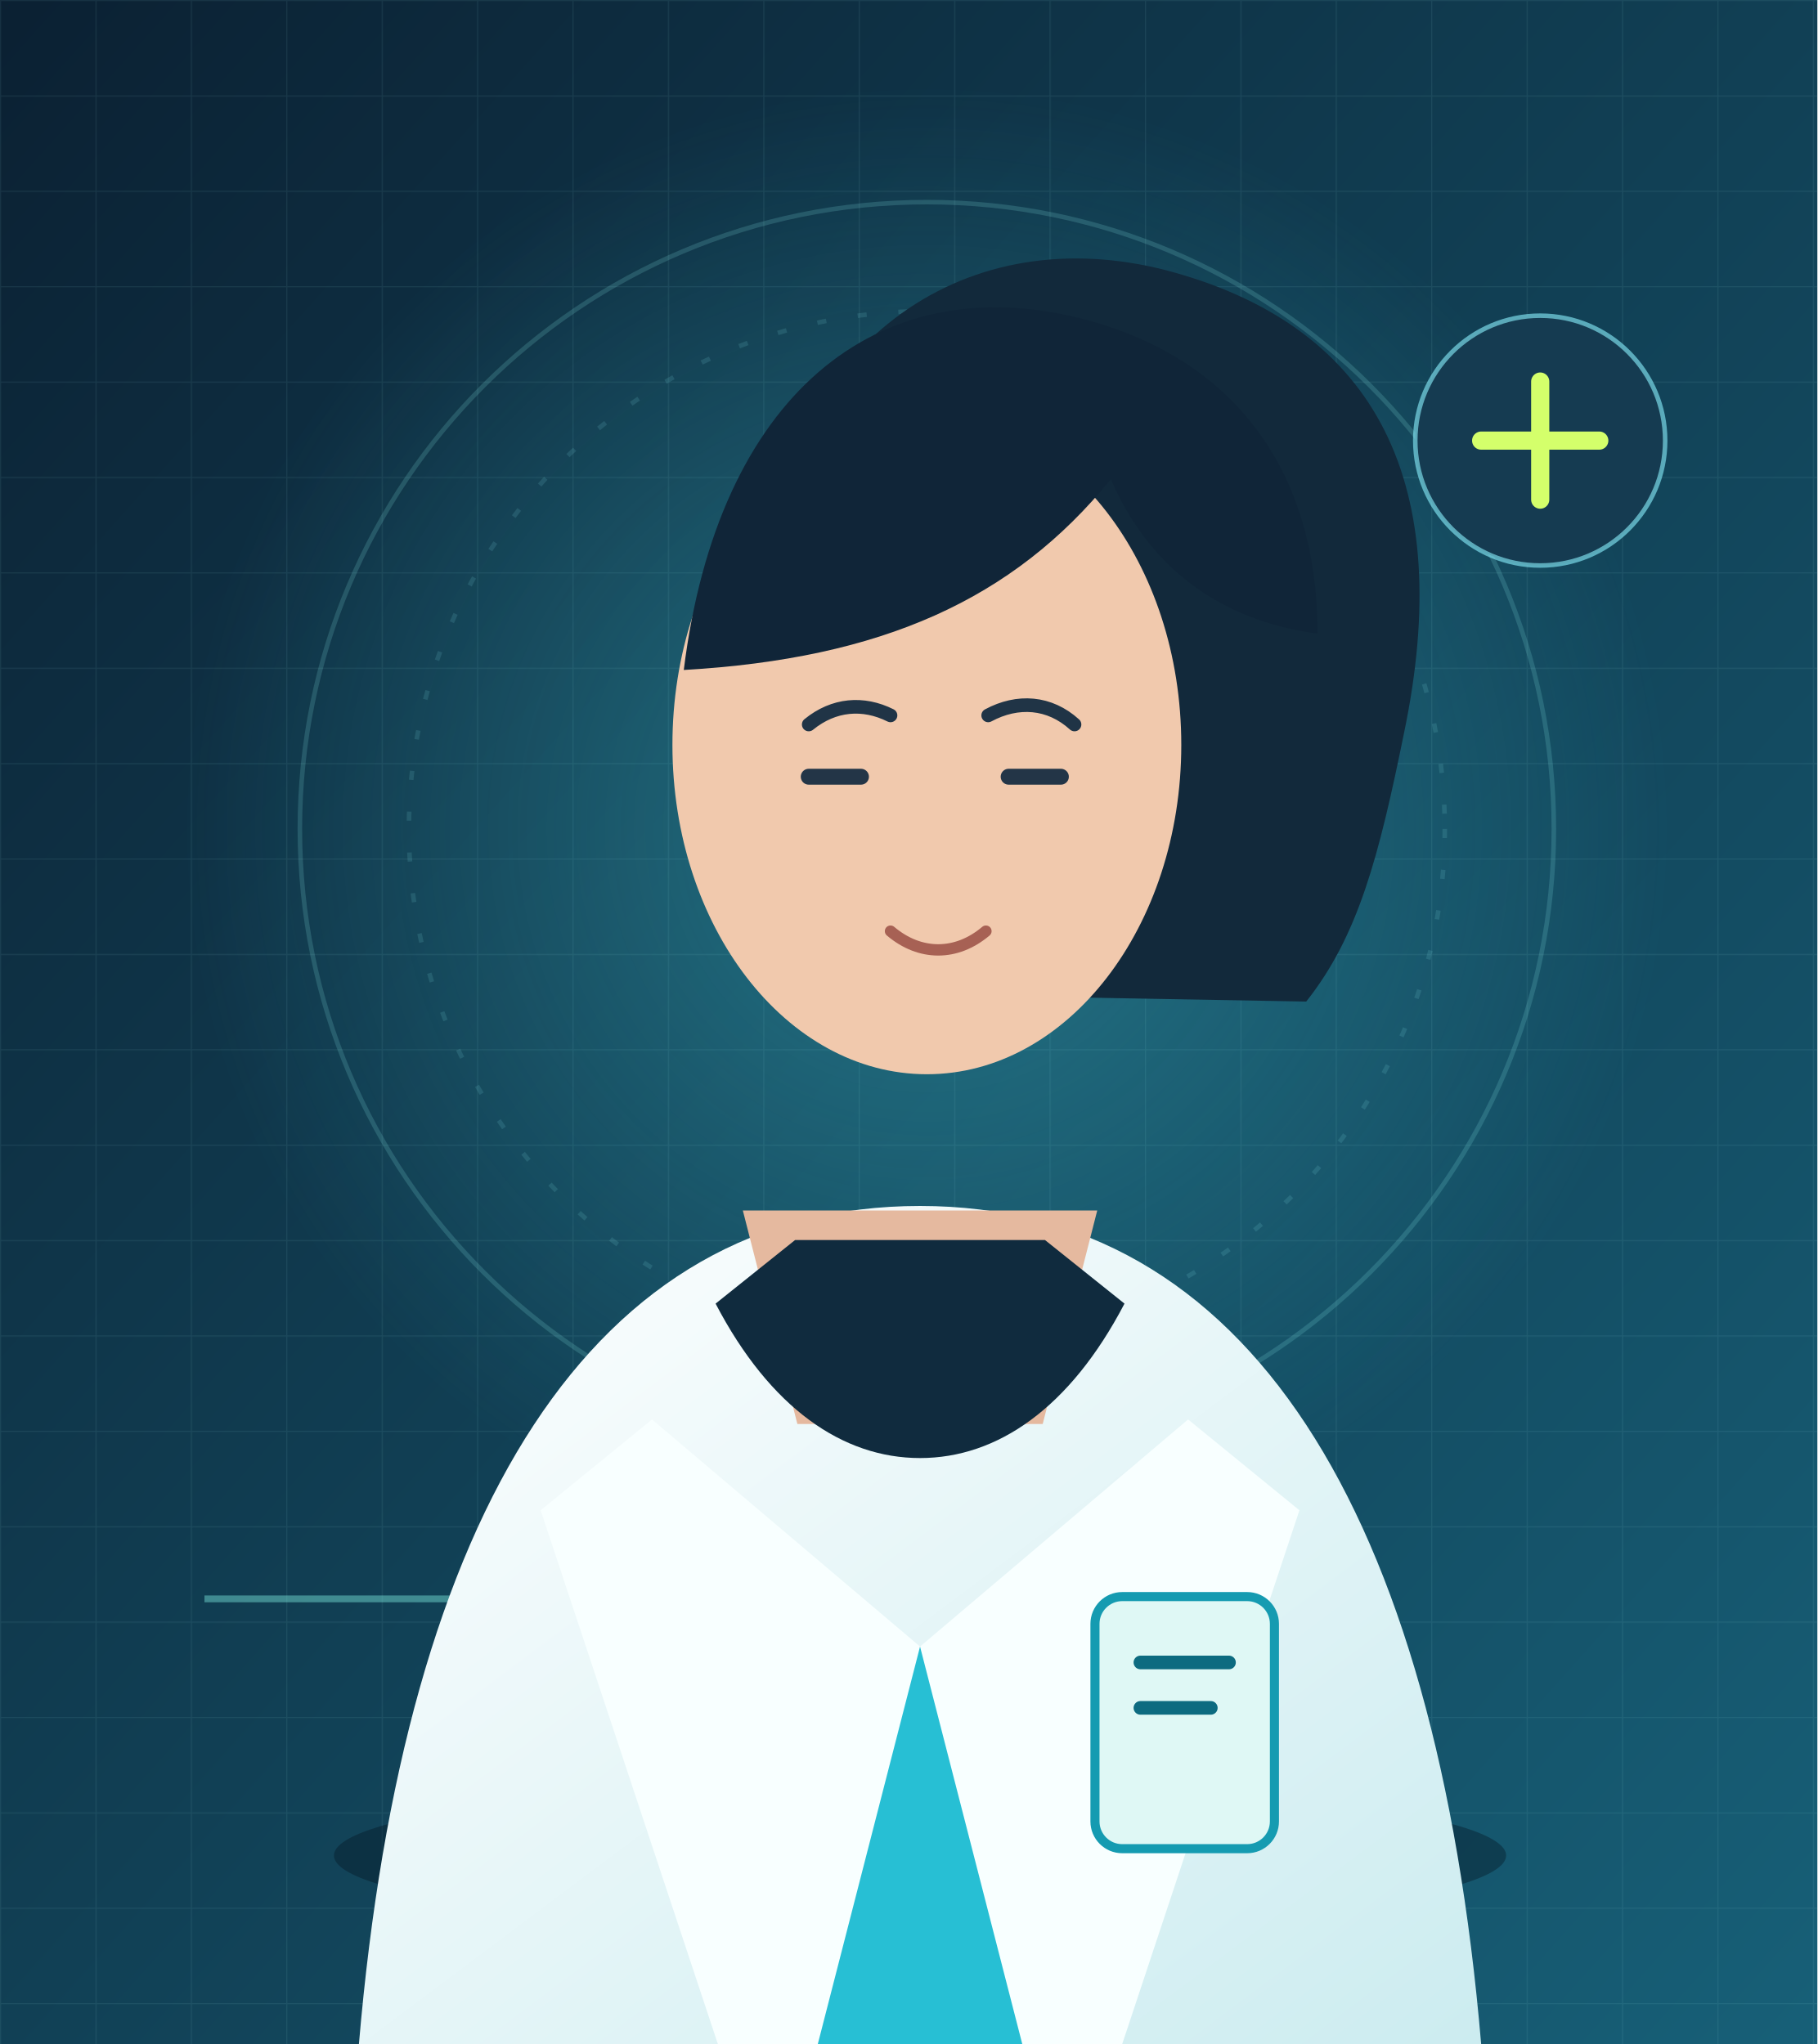
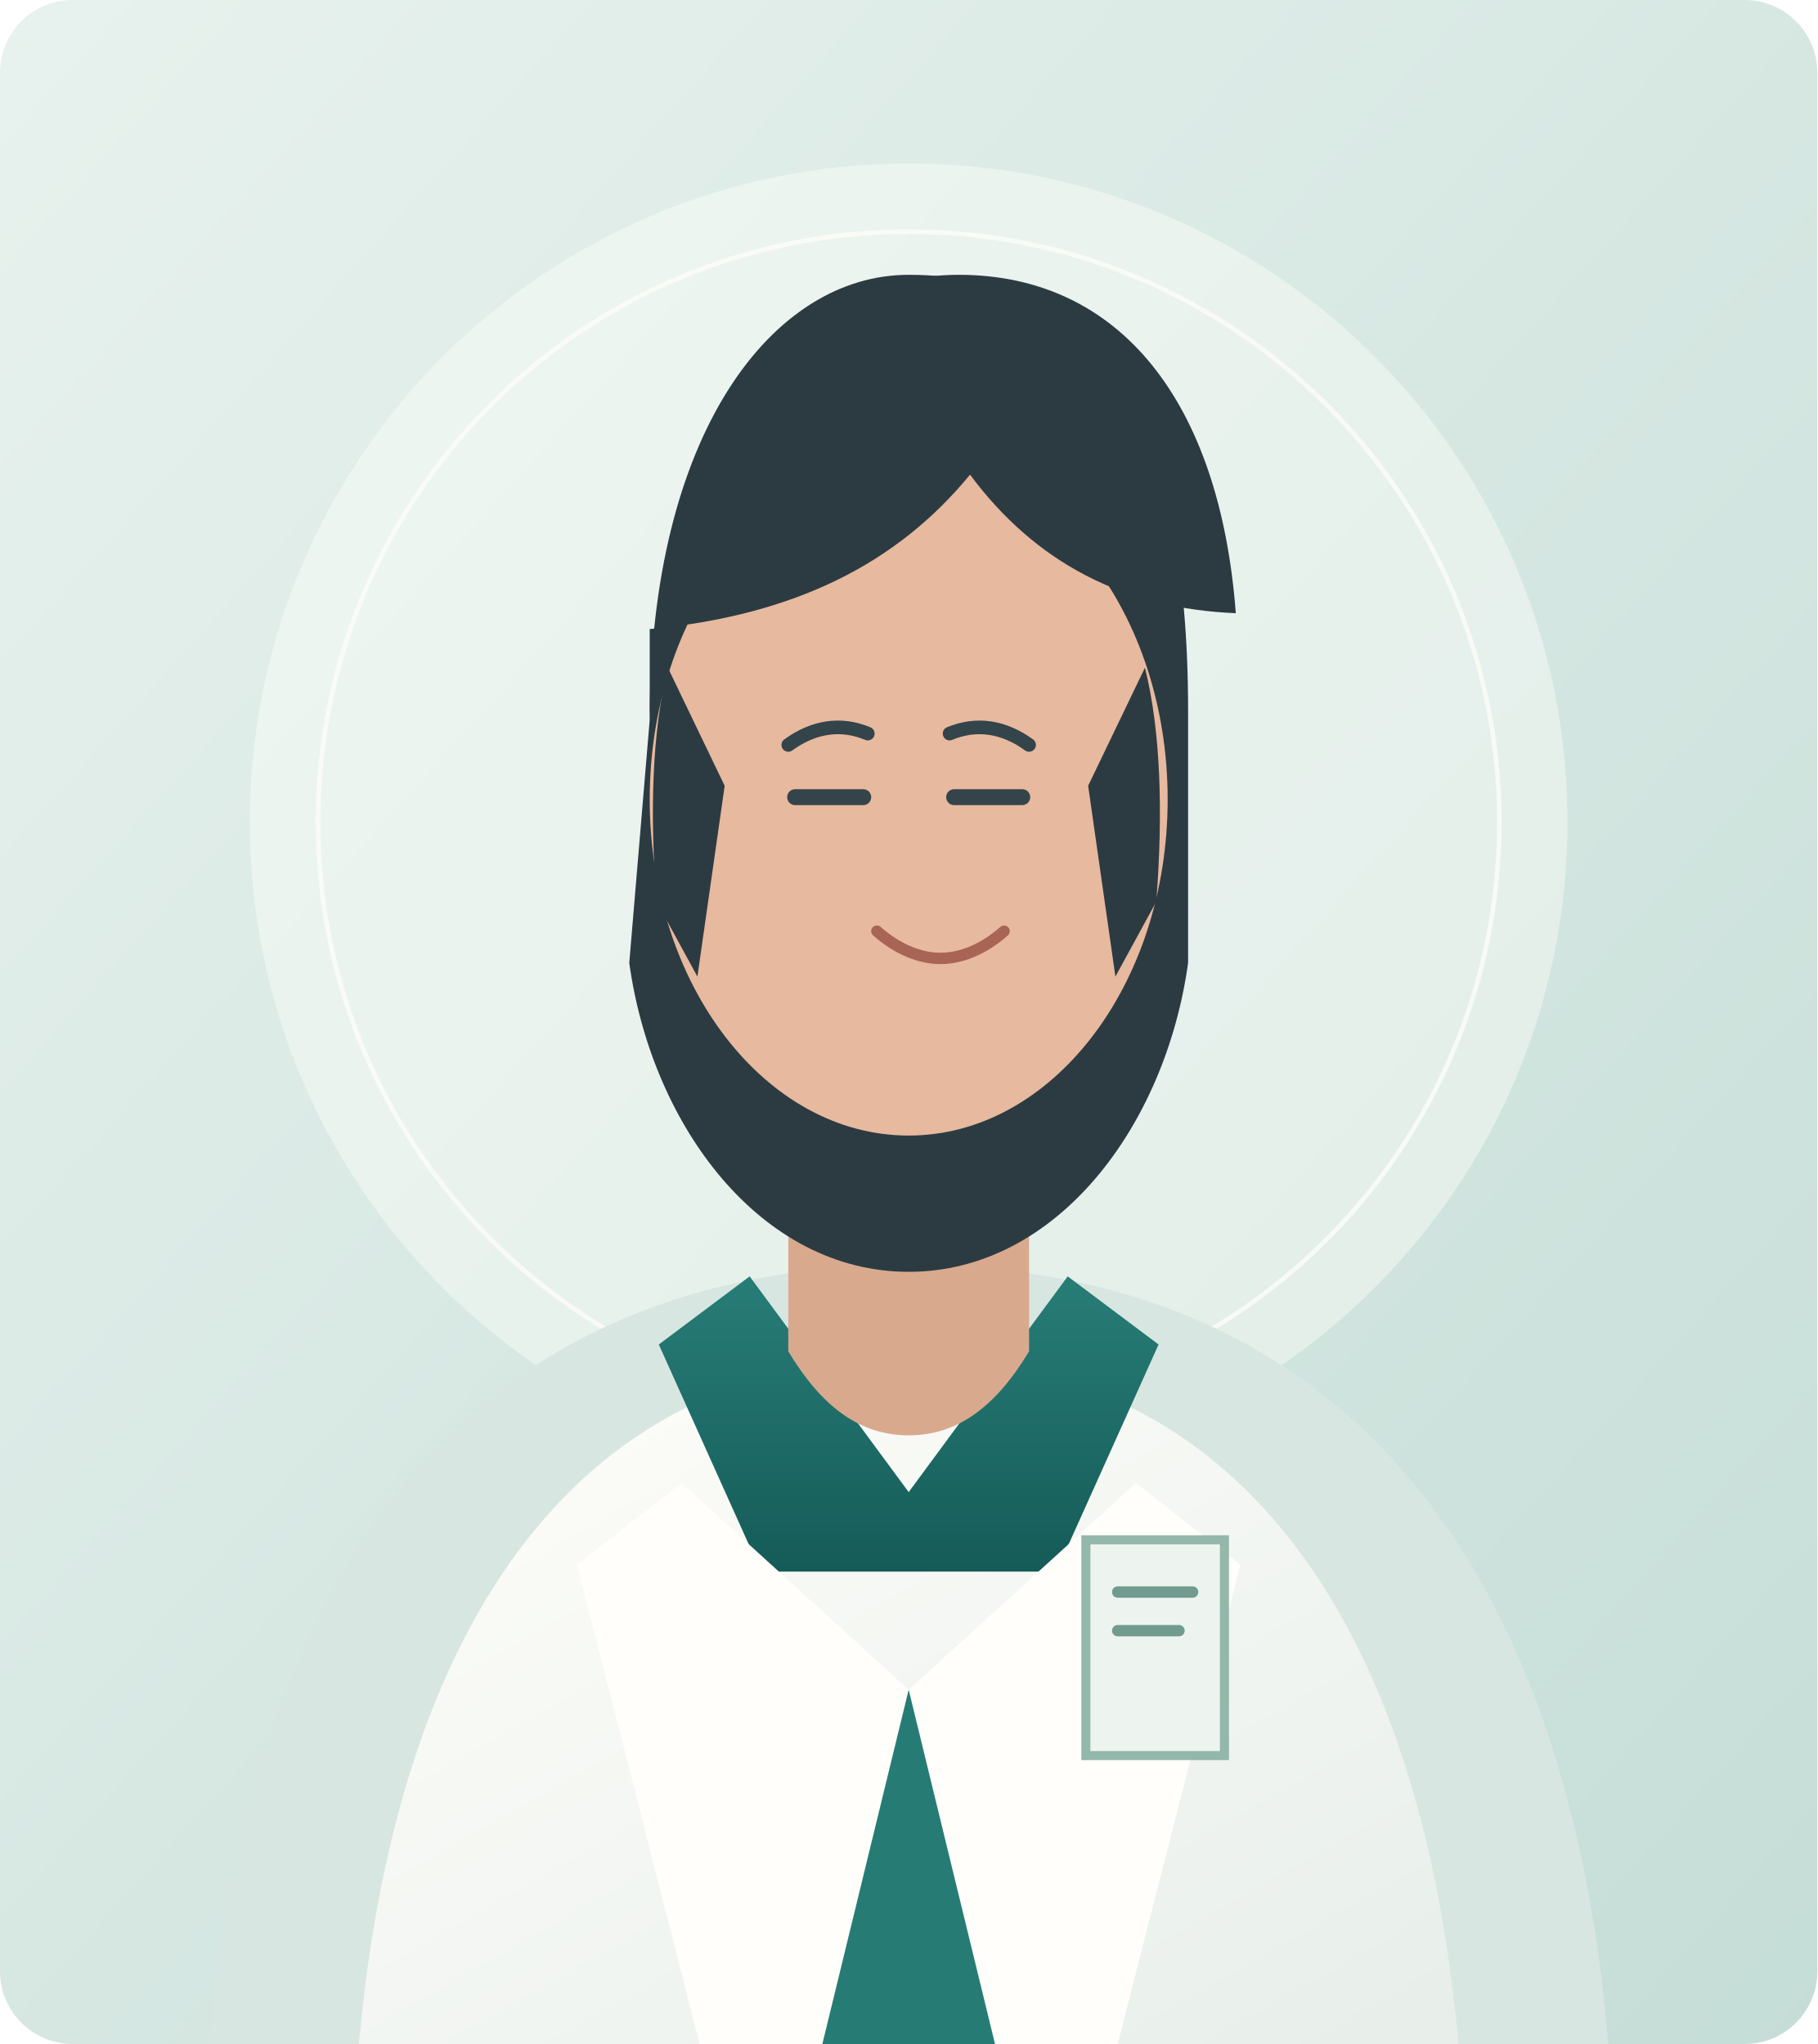
- <svg xmlns="http://www.w3.org/2000/svg" viewBox="0 0 800 900" role="img" aria-labelledby="title">
+ <svg xmlns="http://www.w3.org/2000/svg" width="800" height="900" viewBox="0 0 800 900" role="img" aria-labelledby="title description">
  <defs>
    <linearGradient id="background" x1="0" y1="0" x2="1" y2="1">
-       <stop stop-color="#0b2032" />
-       <stop offset="1" stop-color="#176078" />
+       <stop stop-color="#e8f2ee" />
+       <stop offset="1" stop-color="#c5ddd7" />
    </linearGradient>
-     <linearGradient id="coat" x1="0" y1="0" x2="1" y2="1">
-       <stop stop-color="#ffffff" />
-       <stop offset="1" stop-color="#ccecf0" />
+     <linearGradient id="coat" x1="0" y1="0" x2="0.9" y2="1">
+       <stop stop-color="#fffefa" />
+       <stop offset="1" stop-color="#e8efeb" />
    </linearGradient>
-     <radialGradient id="halo">
-       <stop stop-color="#49dbe8" stop-opacity=".35" />
-       <stop offset="1" stop-color="#49dbe8" stop-opacity="0" />
-     </radialGradient>
-     <pattern id="grid" width="42" height="42" patternUnits="userSpaceOnUse">
-       <path d="M42 0H0v42" fill="none" stroke="#a9f8f3" stroke-opacity=".08" />
-     </pattern>
+     <linearGradient id="scrubs" x1="0" y1="0" x2="0" y2="1">
+       <stop stop-color="#287d77" />
+       <stop offset="1" stop-color="#155b58" />
+     </linearGradient>
  </defs>
-   <rect width="800" height="900" fill="url(#background)" />
-   <rect width="800" height="900" fill="url(#grid)" />
-   <circle cx="408" cy="365" r="326" fill="url(#halo)" />
-   <circle cx="408" cy="365" r="276" fill="none" stroke="#91f3f0" stroke-opacity=".17" stroke-width="2" />
-   <circle cx="408" cy="365" r="228" fill="none" stroke="#91f3f0" stroke-opacity=".13" stroke-width="2" stroke-dasharray="4 14" />
-   <path d="M90 704h166l45-34h97" fill="none" stroke="#82f4e4" stroke-opacity=".42" stroke-width="3" />
-   <circle cx="398" cy="670" r="7" fill="#d4ff6b" />
-   <circle cx="678" cy="194" r="55" fill="#153b51" stroke="#8af1ff" stroke-opacity=".6" stroke-width="2" />
-   <path d="M678 168v52m-26-26h52" stroke="#d4ff6b" stroke-linecap="round" stroke-width="8" />
-   <ellipse cx="405" cy="817" rx="258" ry="33" fill="#041321" fill-opacity=".38" />
-   <path d="M158 900c20-235 103-369 247-369s227 134 247 369" fill="url(#coat)" />
-   <path d="M327 533h156l-24 94H351z" fill="#e5b99f" />
-   <path d="M315 574c24 46 56 68 90 68s66-22 90-68l-35-28h-110z" fill="#102b3e" />
-   <path d="M287 625l118 100 118-100 49 40-78 235H316l-78-235z" fill="#f8ffff" />
-   <path d="M405 725l-45 175h90z" fill="#27bfd4" />
-   <rect x="482" y="703" width="79" height="111" rx="12" fill="#dff8f5" stroke="#159bb1" stroke-width="4" />
-   <path d="M502 732h39m-39 20h31" stroke="#0d6b80" stroke-linecap="round" stroke-width="6" />
-   <path d="M333 253c18-111 99-157 184-133 89 25 124 93 101 203-11 54-20 89-43 118l-168-3c-67-49-92-112-74-185z" fill="#12293b" />
-   <ellipse cx="408" cy="328" rx="112" ry="145" fill="#f1c9ad" />
-   <path d="M301 295c15-121 85-177 174-155 68 17 105 67 105 139-45-6-75-31-91-68-43 53-101 79-188 84z" fill="#102538" />
-   <path d="M356 342h23m65 0h23" stroke="#233547" stroke-linecap="round" stroke-width="7" />
-   <path d="M392 410c13 11 29 11 42 0" fill="none" stroke="#a76154" stroke-linecap="round" stroke-width="5" />
-   <path d="M356 319c11-9 24-10 36-4m43 0c13-7 27-6 38 4" fill="none" stroke="#203446" stroke-linecap="round" stroke-width="6" />
+   <rect width="800" height="900" rx="32" fill="url(#background)" />
+   <circle cx="400" cy="362" r="290" fill="#fffefa" fill-opacity=".42" />
+   <circle cx="400" cy="362" r="260" fill="none" stroke="#fffefa" stroke-opacity=".72" stroke-width="2" />
+   <path d="M92 900c18-214 119-343 308-343s290 129 308 343z" fill="#d8e6e1" />
+   <path d="M158 900c17-190 100-302 242-302s225 112 242 302z" fill="url(#coat)" />
+   <path d="m330 562 70 95 70-95 40 30-45 100H335l-45-100z" fill="url(#scrubs)" />
+   <path d="M347 490h106v105c-15 25-32 37-53 37s-38-12-53-37z" fill="#d9a98e" />
+   <path d="M286 317c0-126 54-196 114-196 85 0 123 67 123 192v111c-10 72-58 136-123 136s-113-64-123-136z" fill="#2c3b42" />
+   <ellipse cx="400" cy="352" rx="114" ry="148" fill="#e7b99f" />
+   <path d="M286 321c1-126 62-200 136-200 71 0 115 56 122 149-49-2-88-22-117-61-32 39-77 62-141 68z" fill="#2c3b42" />
+   <path d="M294 294c-7 28-8 64-5 103l18 33 12-84m185-52c7 28 8 64 5 103l-18 33-12-84" fill="#2c3b42" />
+   <path d="M350 351h30m40 0h30" fill="none" stroke="#35444a" stroke-linecap="round" stroke-width="7" />
+   <path d="M386 410c9 8 19 12 28 12s19-4 28-12" fill="none" stroke="#a86455" stroke-linecap="round" stroke-width="5" />
+   <path d="M347 328c11-8 23-10 35-5m36 0c12-5 24-3 35 5" fill="none" stroke="#33444a" stroke-linecap="round" stroke-width="6" />
+   <path d="m300 653 100 91 100-91 46 36-54 211H308l-54-211z" fill="#fffefa" />
+   <path d="m400 744-38 156h76z" fill="#267c74" />
+   <path d="M478 678h61v95h-61z" rx="10" fill="#edf4f0" stroke="#94b7ab" stroke-width="4" />
+   <path d="M492 701h33m-33 17h27" stroke="#729b8f" stroke-linecap="round" stroke-width="5" />
</svg>
